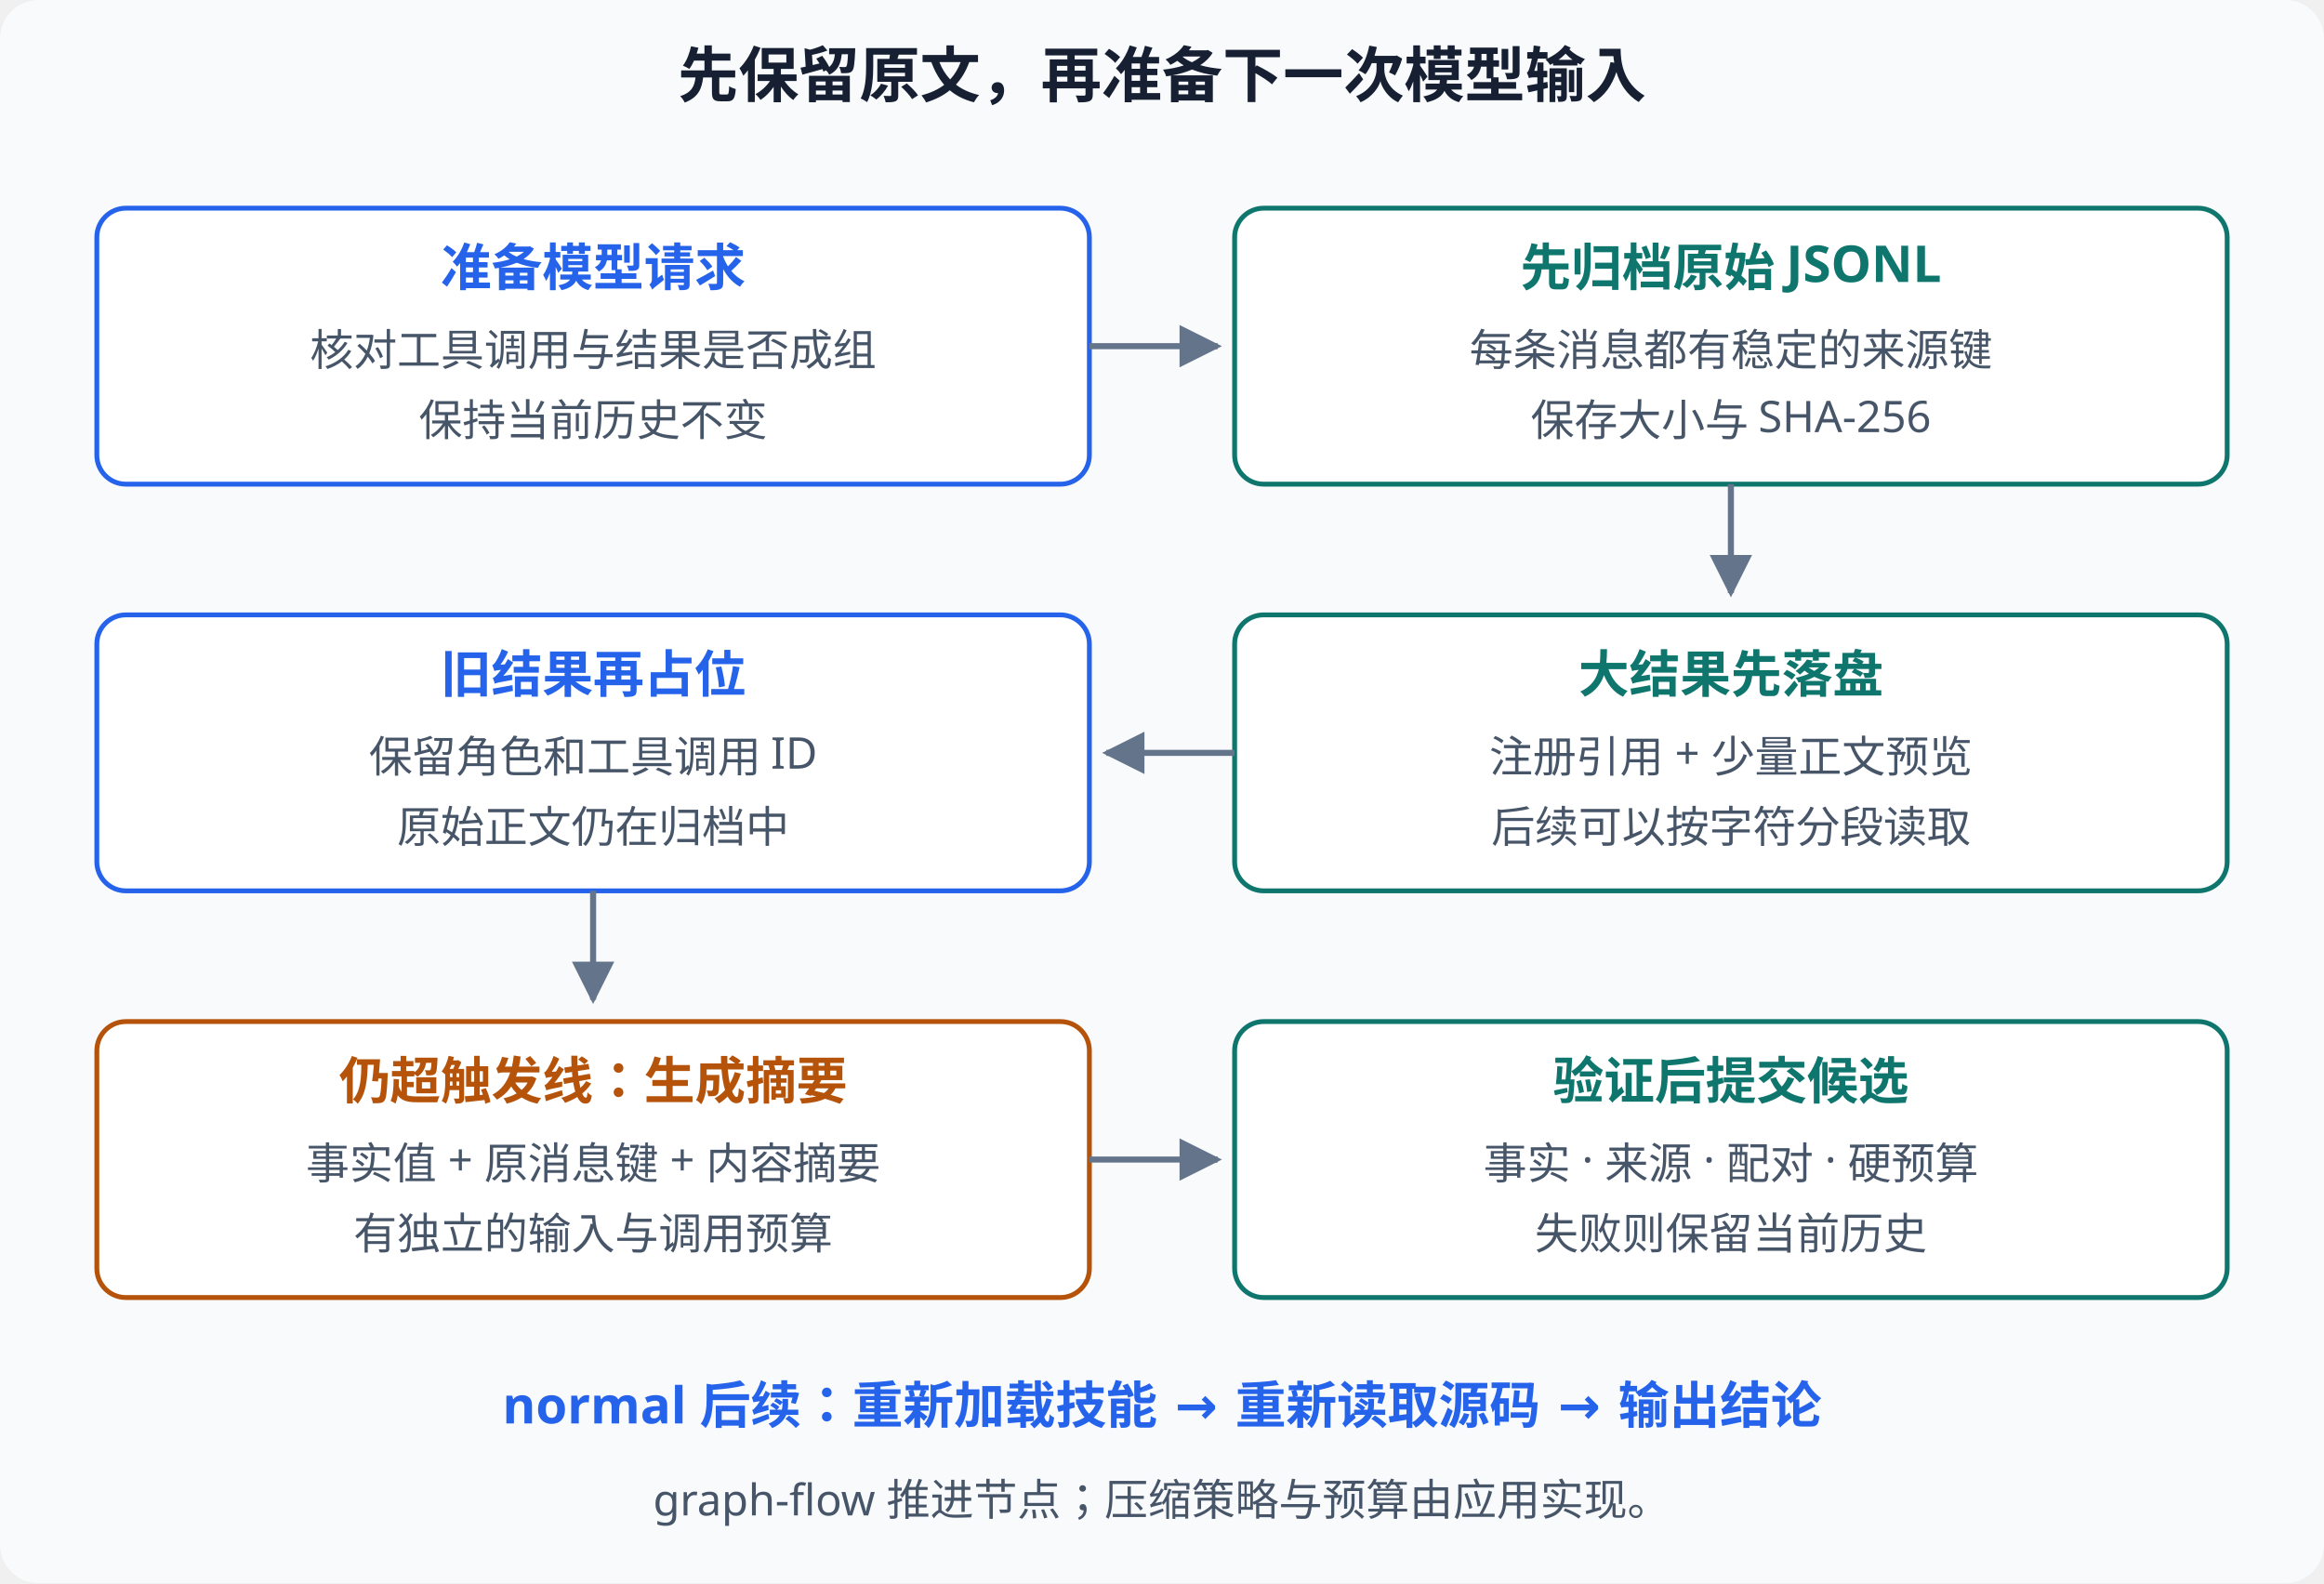
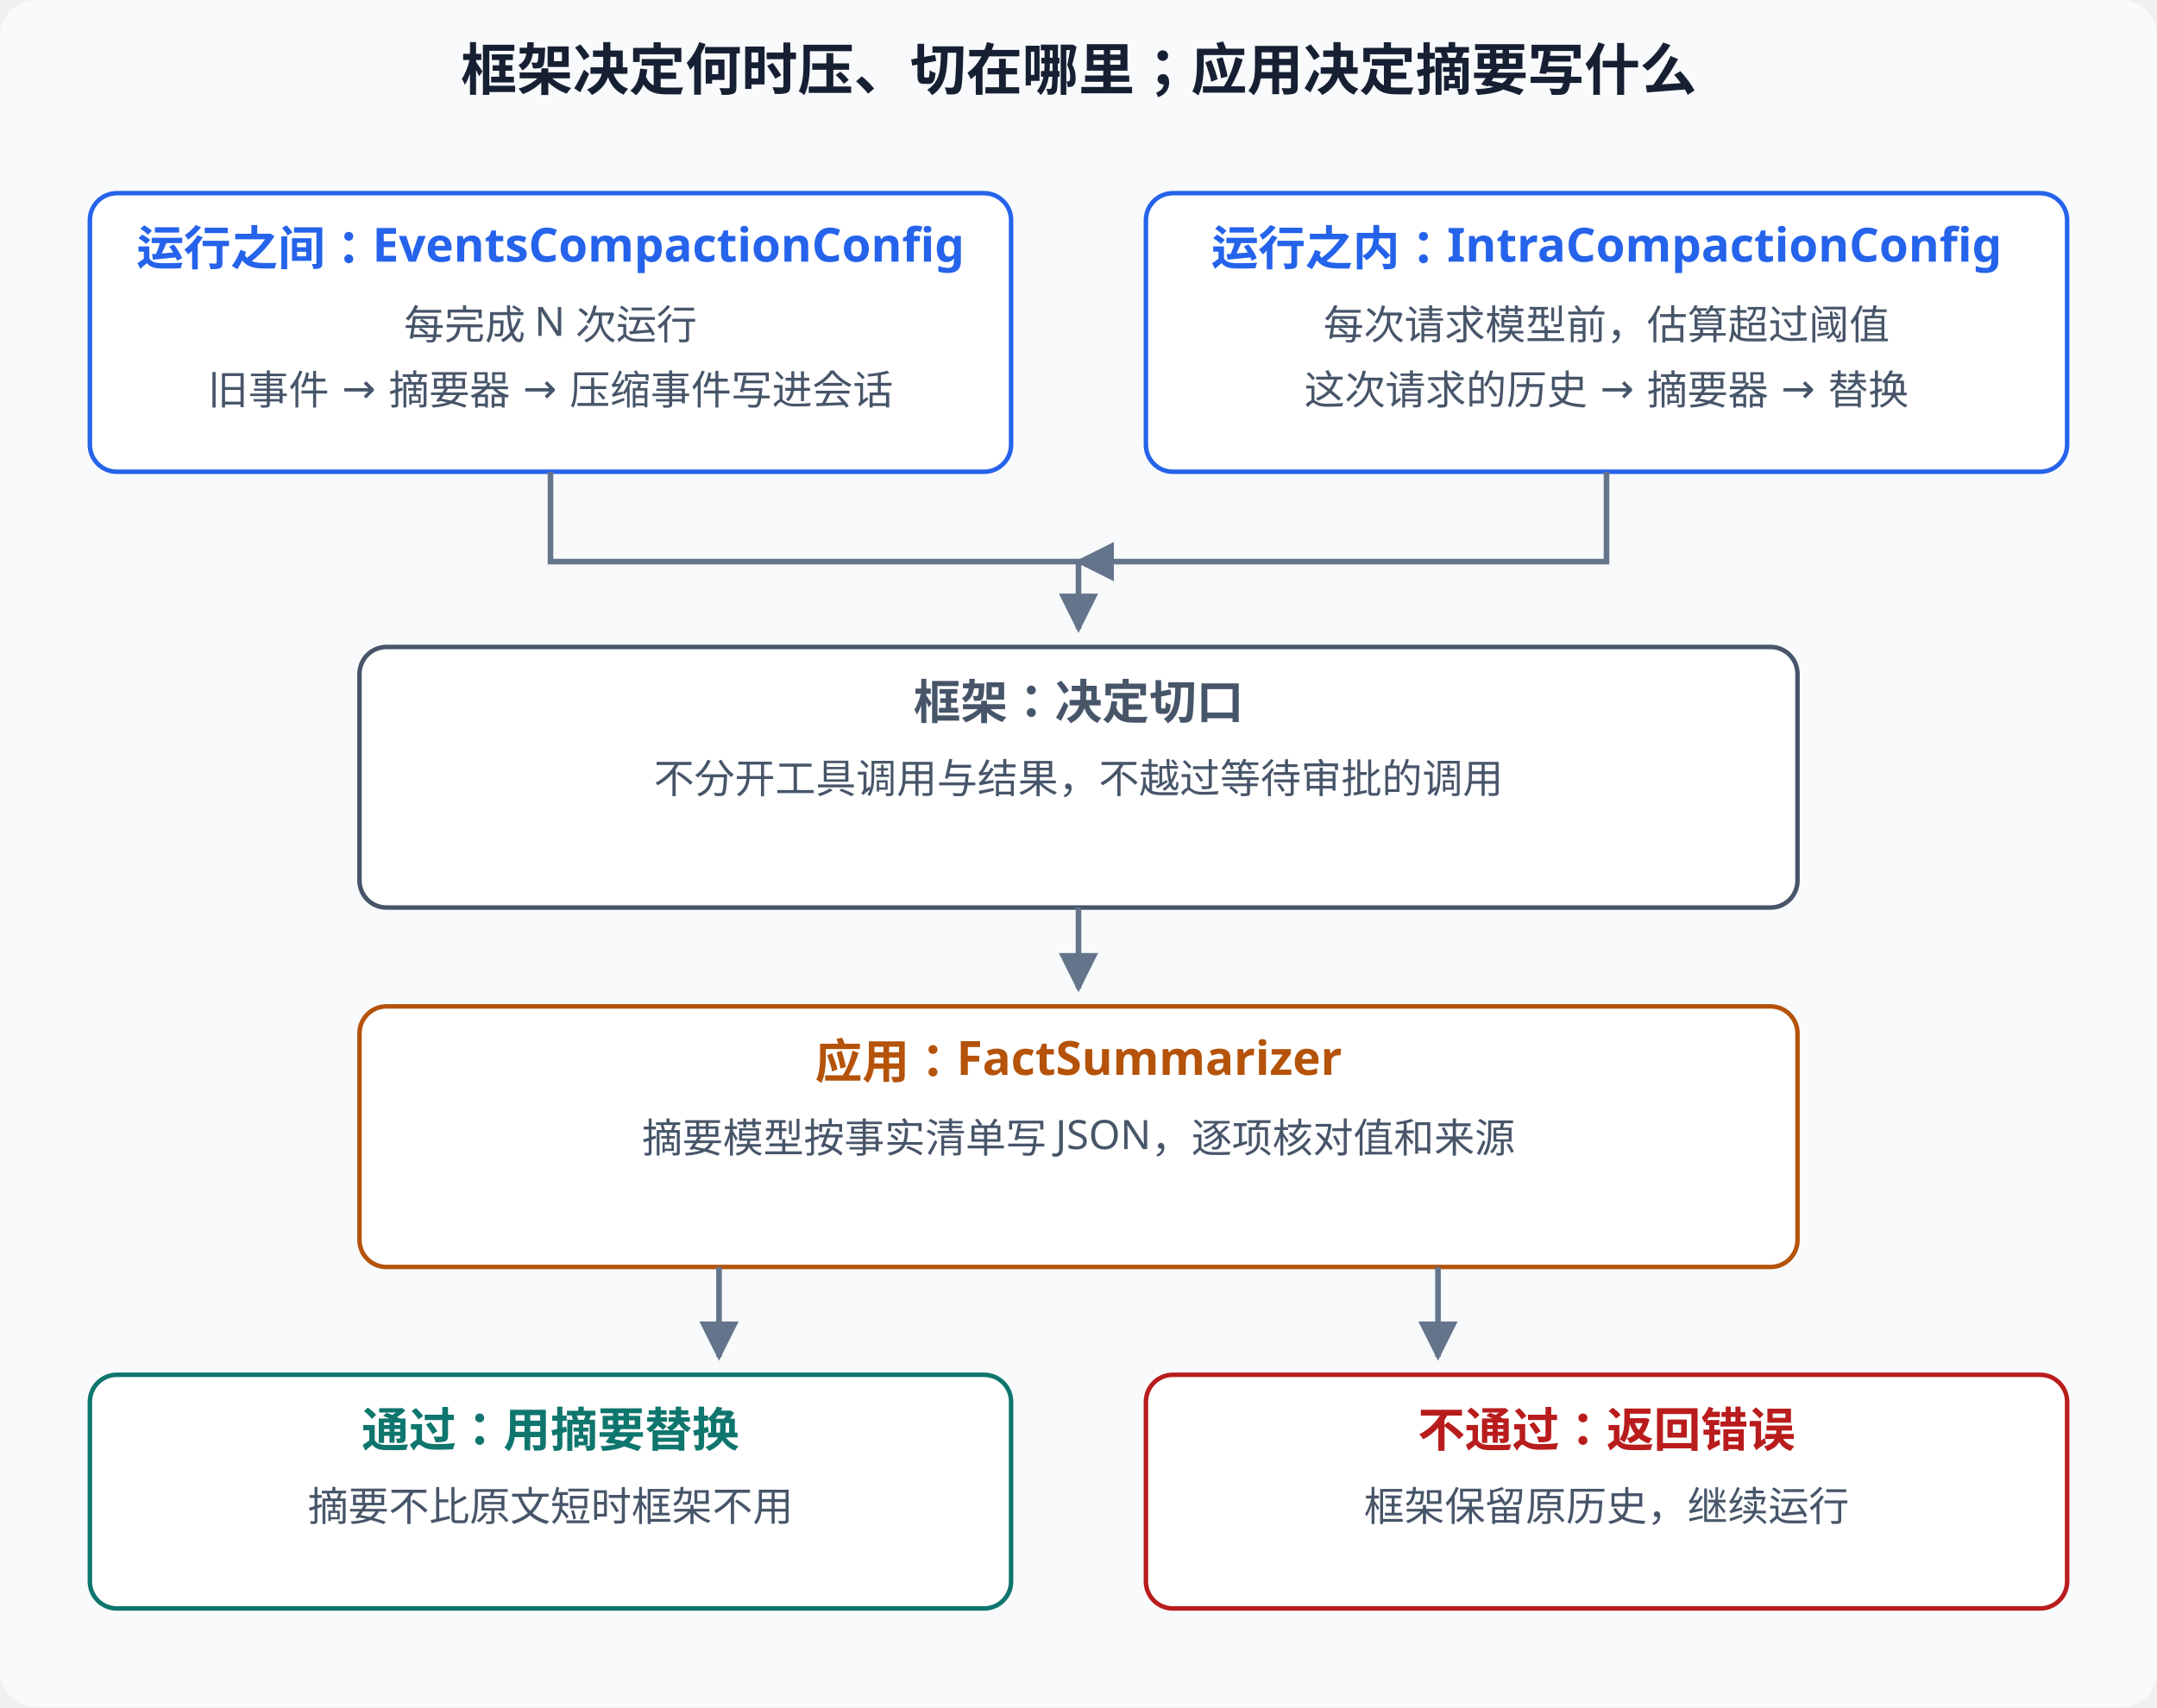
- <svg xmlns="http://www.w3.org/2000/svg" width="960" height="654" viewBox="0 0 960 654" role="img" aria-labelledby="title desc">
+ <svg xmlns="http://www.w3.org/2000/svg" width="960" height="760" viewBox="0 0 960 760" role="img" aria-labelledby="title desc">
  <defs>
    <marker id="arrow" viewBox="0 0 10 10" refX="9" refY="5" markerWidth="7" markerHeight="7" orient="auto">
      <path d="M0 0L10 5L0 10Z" fill="#64748b" />
    </marker>
  </defs>
-   <rect width="960" height="654" rx="16" fill="#f8fafc" />
+   <rect width="960" height="760" rx="16" fill="#f8fafc" />
  <g font-family="PingFang SC, Microsoft YaHei, sans-serif">
-     <text x="480" y="40" text-anchor="middle" font-size="25" fill="#172033" font-weight="700">先保留原文，再准备下一次模型输入</text>
-     <rect x="40" y="86" width="410" height="114" rx="12" fill="#fff" stroke="#2563eb" stroke-width="2" />
-     <text x="245.0" y="118" text-anchor="middle" font-size="21" fill="#2563eb" font-weight="700">准备模型请求</text>
-     <text x="245.0" y="151" text-anchor="middle" font-size="18" fill="#475569" font-weight="400">核对工具调用与结果是否成组</text>
-     <text x="245.0" y="180" text-anchor="middle" font-size="18" fill="#475569" font-weight="400">保持当前历史不变</text>
-     <path d="M450 143 H503" fill="none" stroke="#64748b" stroke-width="2.5" marker-end="url(#arrow)" />
-     <rect x="510" y="86" width="410" height="114" rx="12" fill="#fff" stroke="#0f766e" stroke-width="2" />
-     <text x="715.0" y="118" text-anchor="middle" font-size="21" fill="#0f766e" font-weight="700">先归档原始 JSONL</text>
-     <text x="715.0" y="151" text-anchor="middle" font-size="18" fill="#475569" font-weight="400">每条消息都有稳定的来源键</text>
-     <text x="715.0" y="180" text-anchor="middle" font-size="18" fill="#475569" font-weight="400">保存大小与 SHA-256</text>
-     <path d="M715 200 V245" fill="none" stroke="#64748b" stroke-width="2.5" marker-end="url(#arrow)" />
-     <rect x="510" y="254" width="410" height="114" rx="12" fill="#fff" stroke="#0f766e" stroke-width="2" />
-     <text x="715.0" y="286" text-anchor="middle" font-size="21" fill="#0f766e" font-weight="700">大结果先落盘</text>
-     <text x="715.0" y="319" text-anchor="middle" font-size="18" fill="#475569" font-weight="400">注册引用 + 少量正文预览</text>
-     <text x="715.0" y="348" text-anchor="middle" font-size="18" fill="#475569" font-weight="400">后续可以按字符分段读取</text>
-     <path d="M510 311 H457" fill="none" stroke="#64748b" stroke-width="2.5" marker-end="url(#arrow)" />
-     <rect x="40" y="254" width="410" height="114" rx="12" fill="#fff" stroke="#2563eb" stroke-width="2" />
-     <text x="245.0" y="286" text-anchor="middle" font-size="21" fill="#2563eb" font-weight="700">旧结果再占位</text>
-     <text x="245.0" y="319" text-anchor="middle" font-size="18" fill="#475569" font-weight="400">保留角色和工具调用 ID</text>
-     <text x="245.0" y="348" text-anchor="middle" font-size="18" fill="#475569" font-weight="400">原始正文仍在归档中</text>
-     <path d="M245 368 V413" fill="none" stroke="#64748b" stroke-width="2.5" marker-end="url(#arrow)" />
-     <rect x="40" y="422" width="410" height="114" rx="12" fill="#fff" stroke="#b45309" stroke-width="2" />
-     <text x="245.0" y="454" text-anchor="middle" font-size="21" fill="#b45309" font-weight="700">仍超触发线：生成摘要</text>
-     <text x="245.0" y="487" text-anchor="middle" font-size="18" fill="#475569" font-weight="400">事实值 + 原消息键 + 内容摘要</text>
-     <text x="245.0" y="516" text-anchor="middle" font-size="18" fill="#475569" font-weight="400">有独立的输入与调用预算</text>
-     <path d="M450 479 H503" fill="none" stroke="#64748b" stroke-width="2.5" marker-end="url(#arrow)" />
-     <rect x="510" y="422" width="410" height="114" rx="12" fill="#fff" stroke="#0f766e" stroke-width="2" />
-     <text x="715.0" y="454" text-anchor="middle" font-size="21" fill="#0f766e" font-weight="700">验证后提交候选</text>
-     <text x="715.0" y="487" text-anchor="middle" font-size="18" fill="#475569" font-weight="400">事实 · 来源 · 配对 · 硬预算</text>
-     <text x="715.0" y="516" text-anchor="middle" font-size="18" fill="#475569" font-weight="400">失败则保留当前历史</text>
-     <text x="480" y="588" text-anchor="middle" font-size="21" fill="#2563eb" font-weight="700">normal 后续：重新加载技能 → 重新读取源码 → 输出结论</text>
-     <text x="480" y="626" text-anchor="middle" font-size="18" fill="#475569" font-weight="400">graph-flow 推进节点；压缩策略与预算由应用实现。</text>
+     <text x="480" y="40" text-anchor="middle" font-size="25" fill="#172033" font-weight="700">框架决定何时压、切在哪里；应用决定摘要写什么</text>
+     <rect x="40" y="86" width="410" height="124" rx="12" fill="#fff" stroke="#2563eb" stroke-width="2" />
+     <text x="245.0" y="118" text-anchor="middle" font-size="21" fill="#2563eb" font-weight="700">运行之间：EventsCompactionConfig</text>
+     <text x="245.0" y="151" text-anchor="middle" font-size="18" fill="#475569" font-weight="400">每完成 N 次运行</text>
+     <text x="245.0" y="180" text-anchor="middle" font-size="18" fill="#475569" font-weight="400">旧事件 → 摘要器 → 压缩事件写进会话</text>
+     <rect x="510" y="86" width="410" height="124" rx="12" fill="#fff" stroke="#2563eb" stroke-width="2" />
+     <text x="715.0" y="118" text-anchor="middle" font-size="21" fill="#2563eb" font-weight="700">运行之内：IntraCompactionConfig</text>
+     <text x="715.0" y="151" text-anchor="middle" font-size="18" fill="#475569" font-weight="400">每次请求模型前，估算超过阈值</text>
+     <text x="715.0" y="180" text-anchor="middle" font-size="18" fill="#475569" font-weight="400">这次请求的历史 → 摘要器 → 替换</text>
+     <path d="M245 210 V250 H480 V280" fill="none" stroke="#64748b" stroke-width="2.5" marker-end="url(#arrow)" />
+     <path d="M715 210 V250 H480" fill="none" stroke="#64748b" stroke-width="2.5" marker-end="url(#arrow)" />
+     <rect x="160" y="288" width="640" height="116" rx="12" fill="#fff" stroke="#475569" stroke-width="2" />
+     <text x="480.0" y="320" text-anchor="middle" font-size="21" fill="#475569" font-weight="700">框架：决定切口</text>
+     <text x="480.0" y="353" text-anchor="middle" font-size="18" fill="#475569" font-weight="400">不分开工具调用与结果，不越过等待审批的调用</text>
+     <path d="M480 404 V440" fill="none" stroke="#64748b" stroke-width="2.5" marker-end="url(#arrow)" />
+     <rect x="160" y="448" width="640" height="116" rx="12" fill="#fff" stroke="#b45309" stroke-width="2" />
+     <text x="480.0" y="480" text-anchor="middle" font-size="21" fill="#b45309" font-weight="700">应用：FactSummarizer</text>
+     <text x="480.0" y="513" text-anchor="middle" font-size="18" fill="#475569" font-weight="400">摘要模型按事实清单写 JSON，逐项核对值和来源</text>
+     <path d="M320 564 V604" fill="none" stroke="#64748b" stroke-width="2.5" marker-end="url(#arrow)" />
+     <path d="M640 564 V604" fill="none" stroke="#64748b" stroke-width="2.5" marker-end="url(#arrow)" />
+     <rect x="40" y="612" width="410" height="104" rx="12" fill="#fff" stroke="#0f766e" stroke-width="2" />
+     <text x="245.0" y="644" text-anchor="middle" font-size="21" fill="#0f766e" font-weight="700">通过：用摘要替换</text>
+     <text x="245.0" y="677" text-anchor="middle" font-size="18" fill="#475569" font-weight="400">摘要不比原文短时框架不用</text>
+     <rect x="510" y="612" width="410" height="104" rx="12" fill="#fff" stroke="#b91c1c" stroke-width="2" />
+     <text x="715.0" y="644" text-anchor="middle" font-size="21" fill="#b91c1c" font-weight="700">不通过：返回错误</text>
+     <text x="715.0" y="677" text-anchor="middle" font-size="18" fill="#475569" font-weight="400">框架保留原历史，继续运行</text>
  </g>
</svg>
